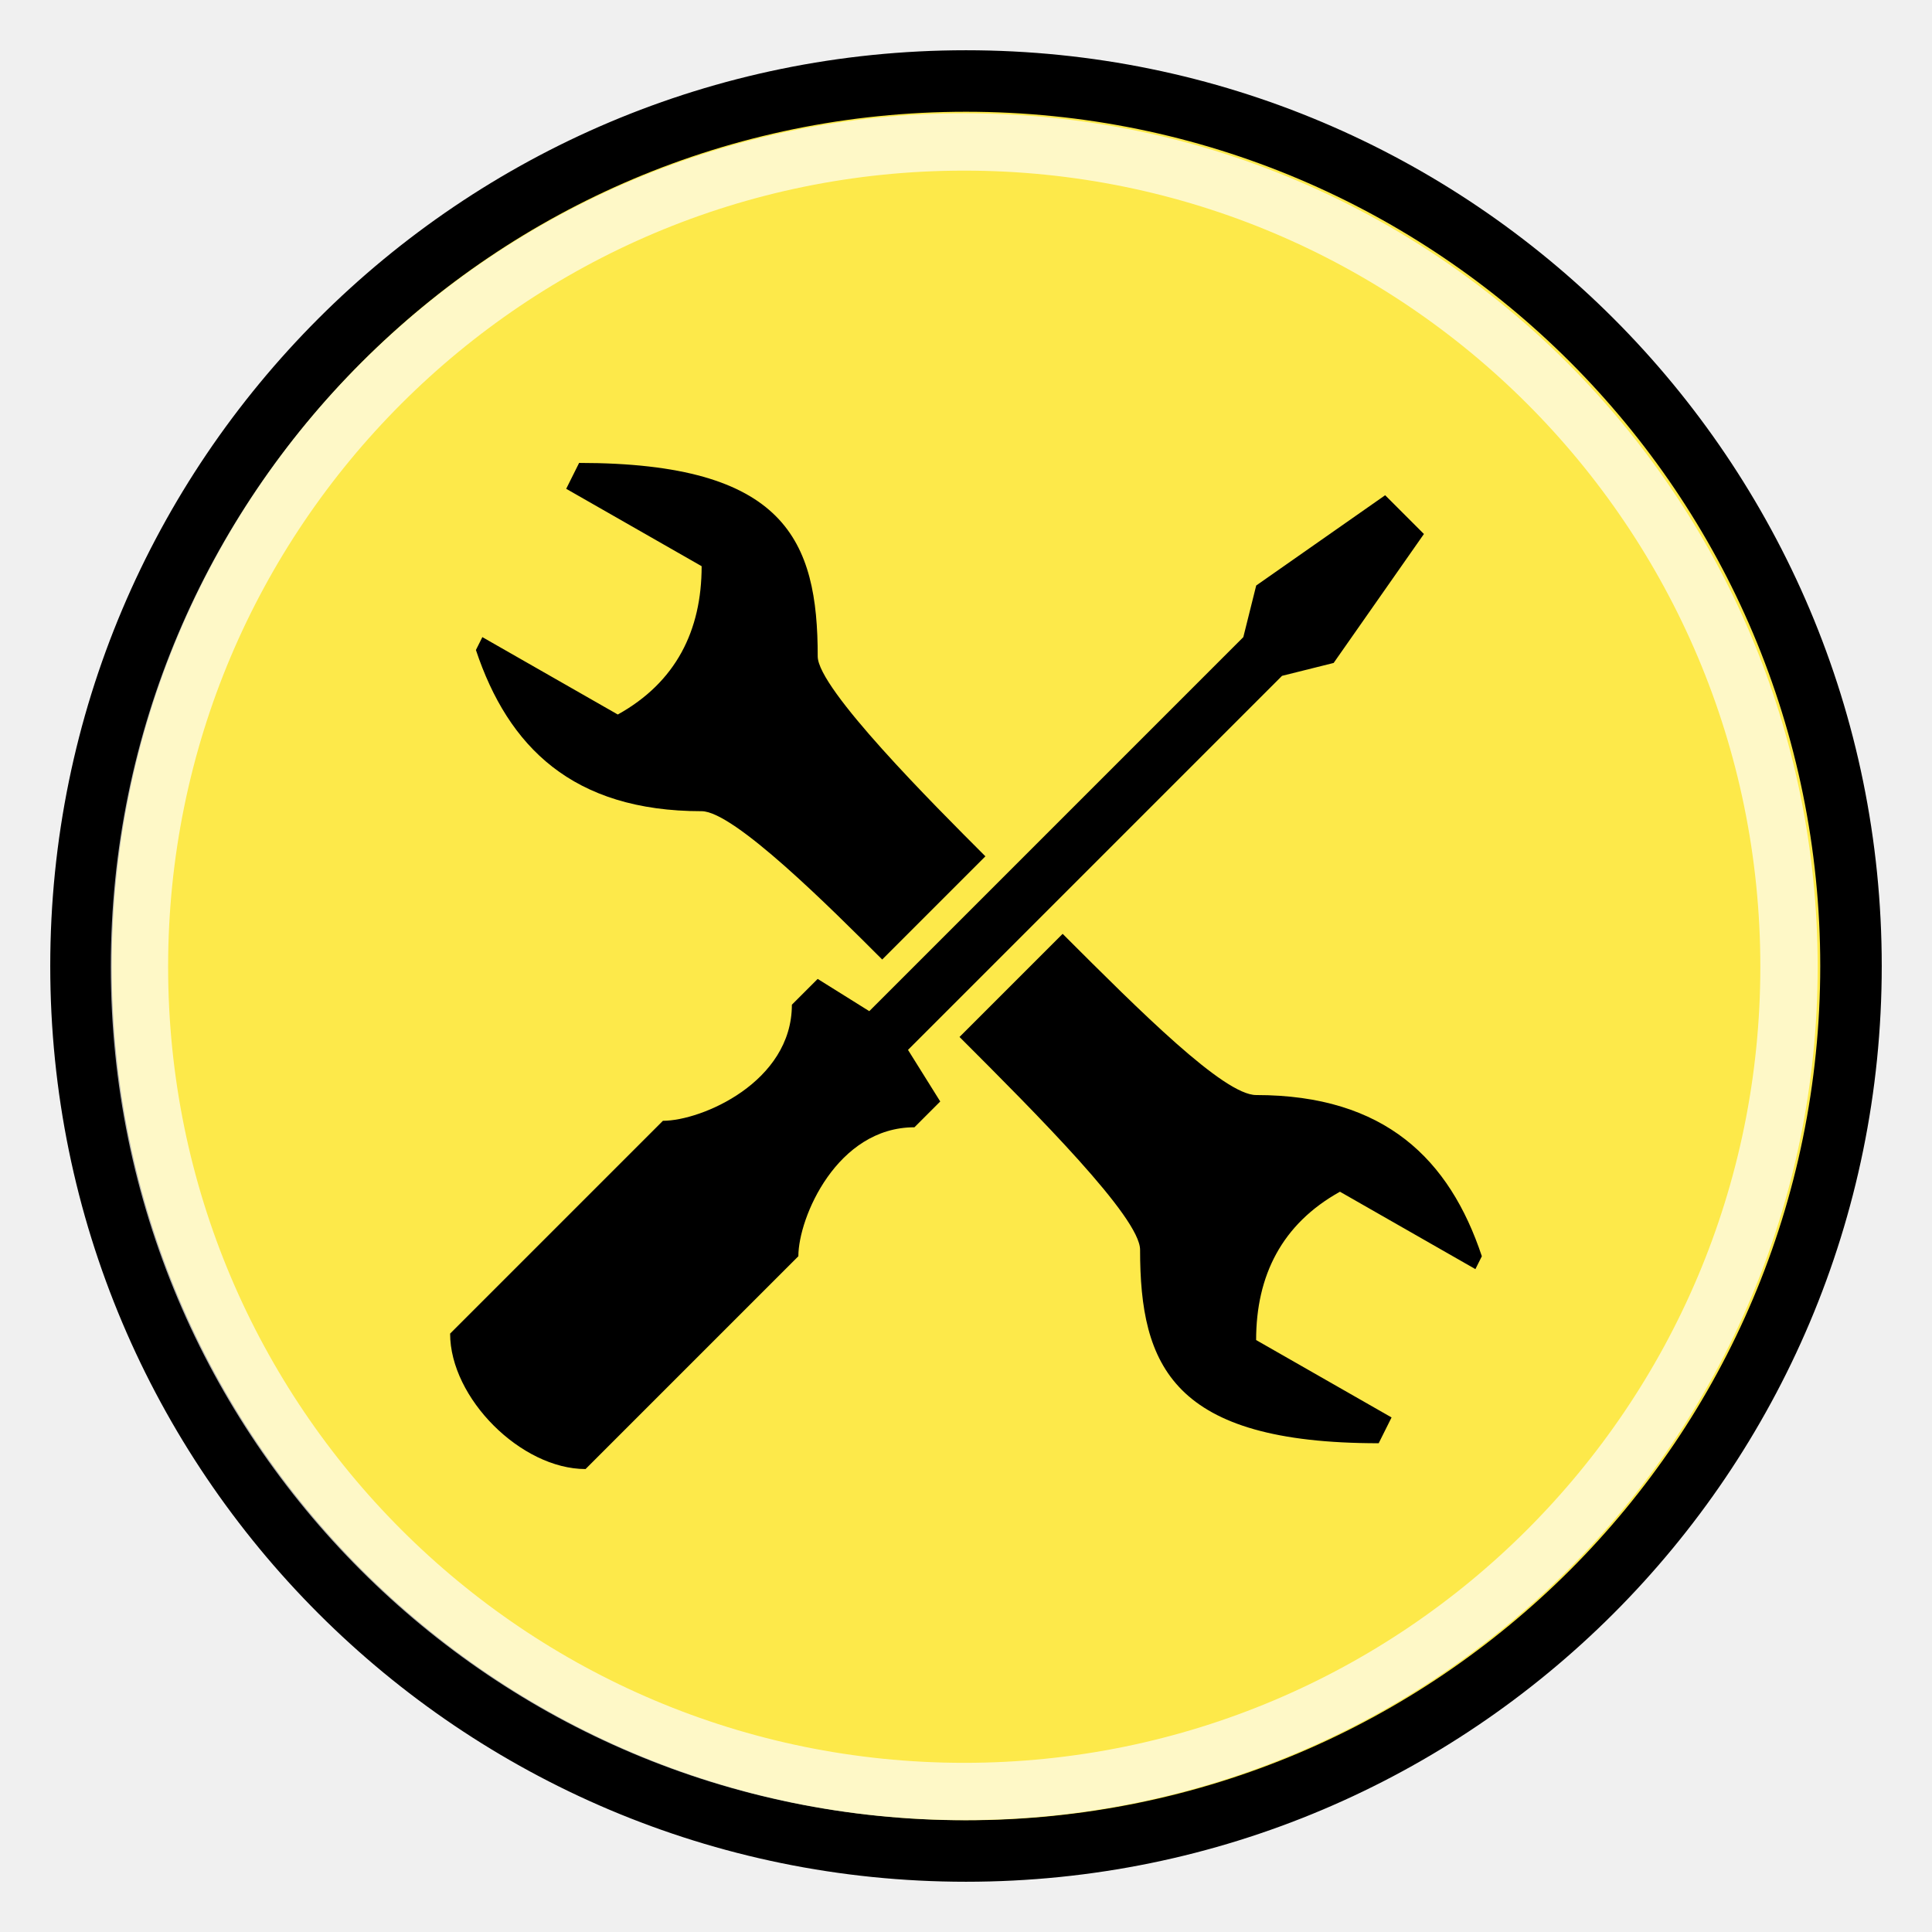
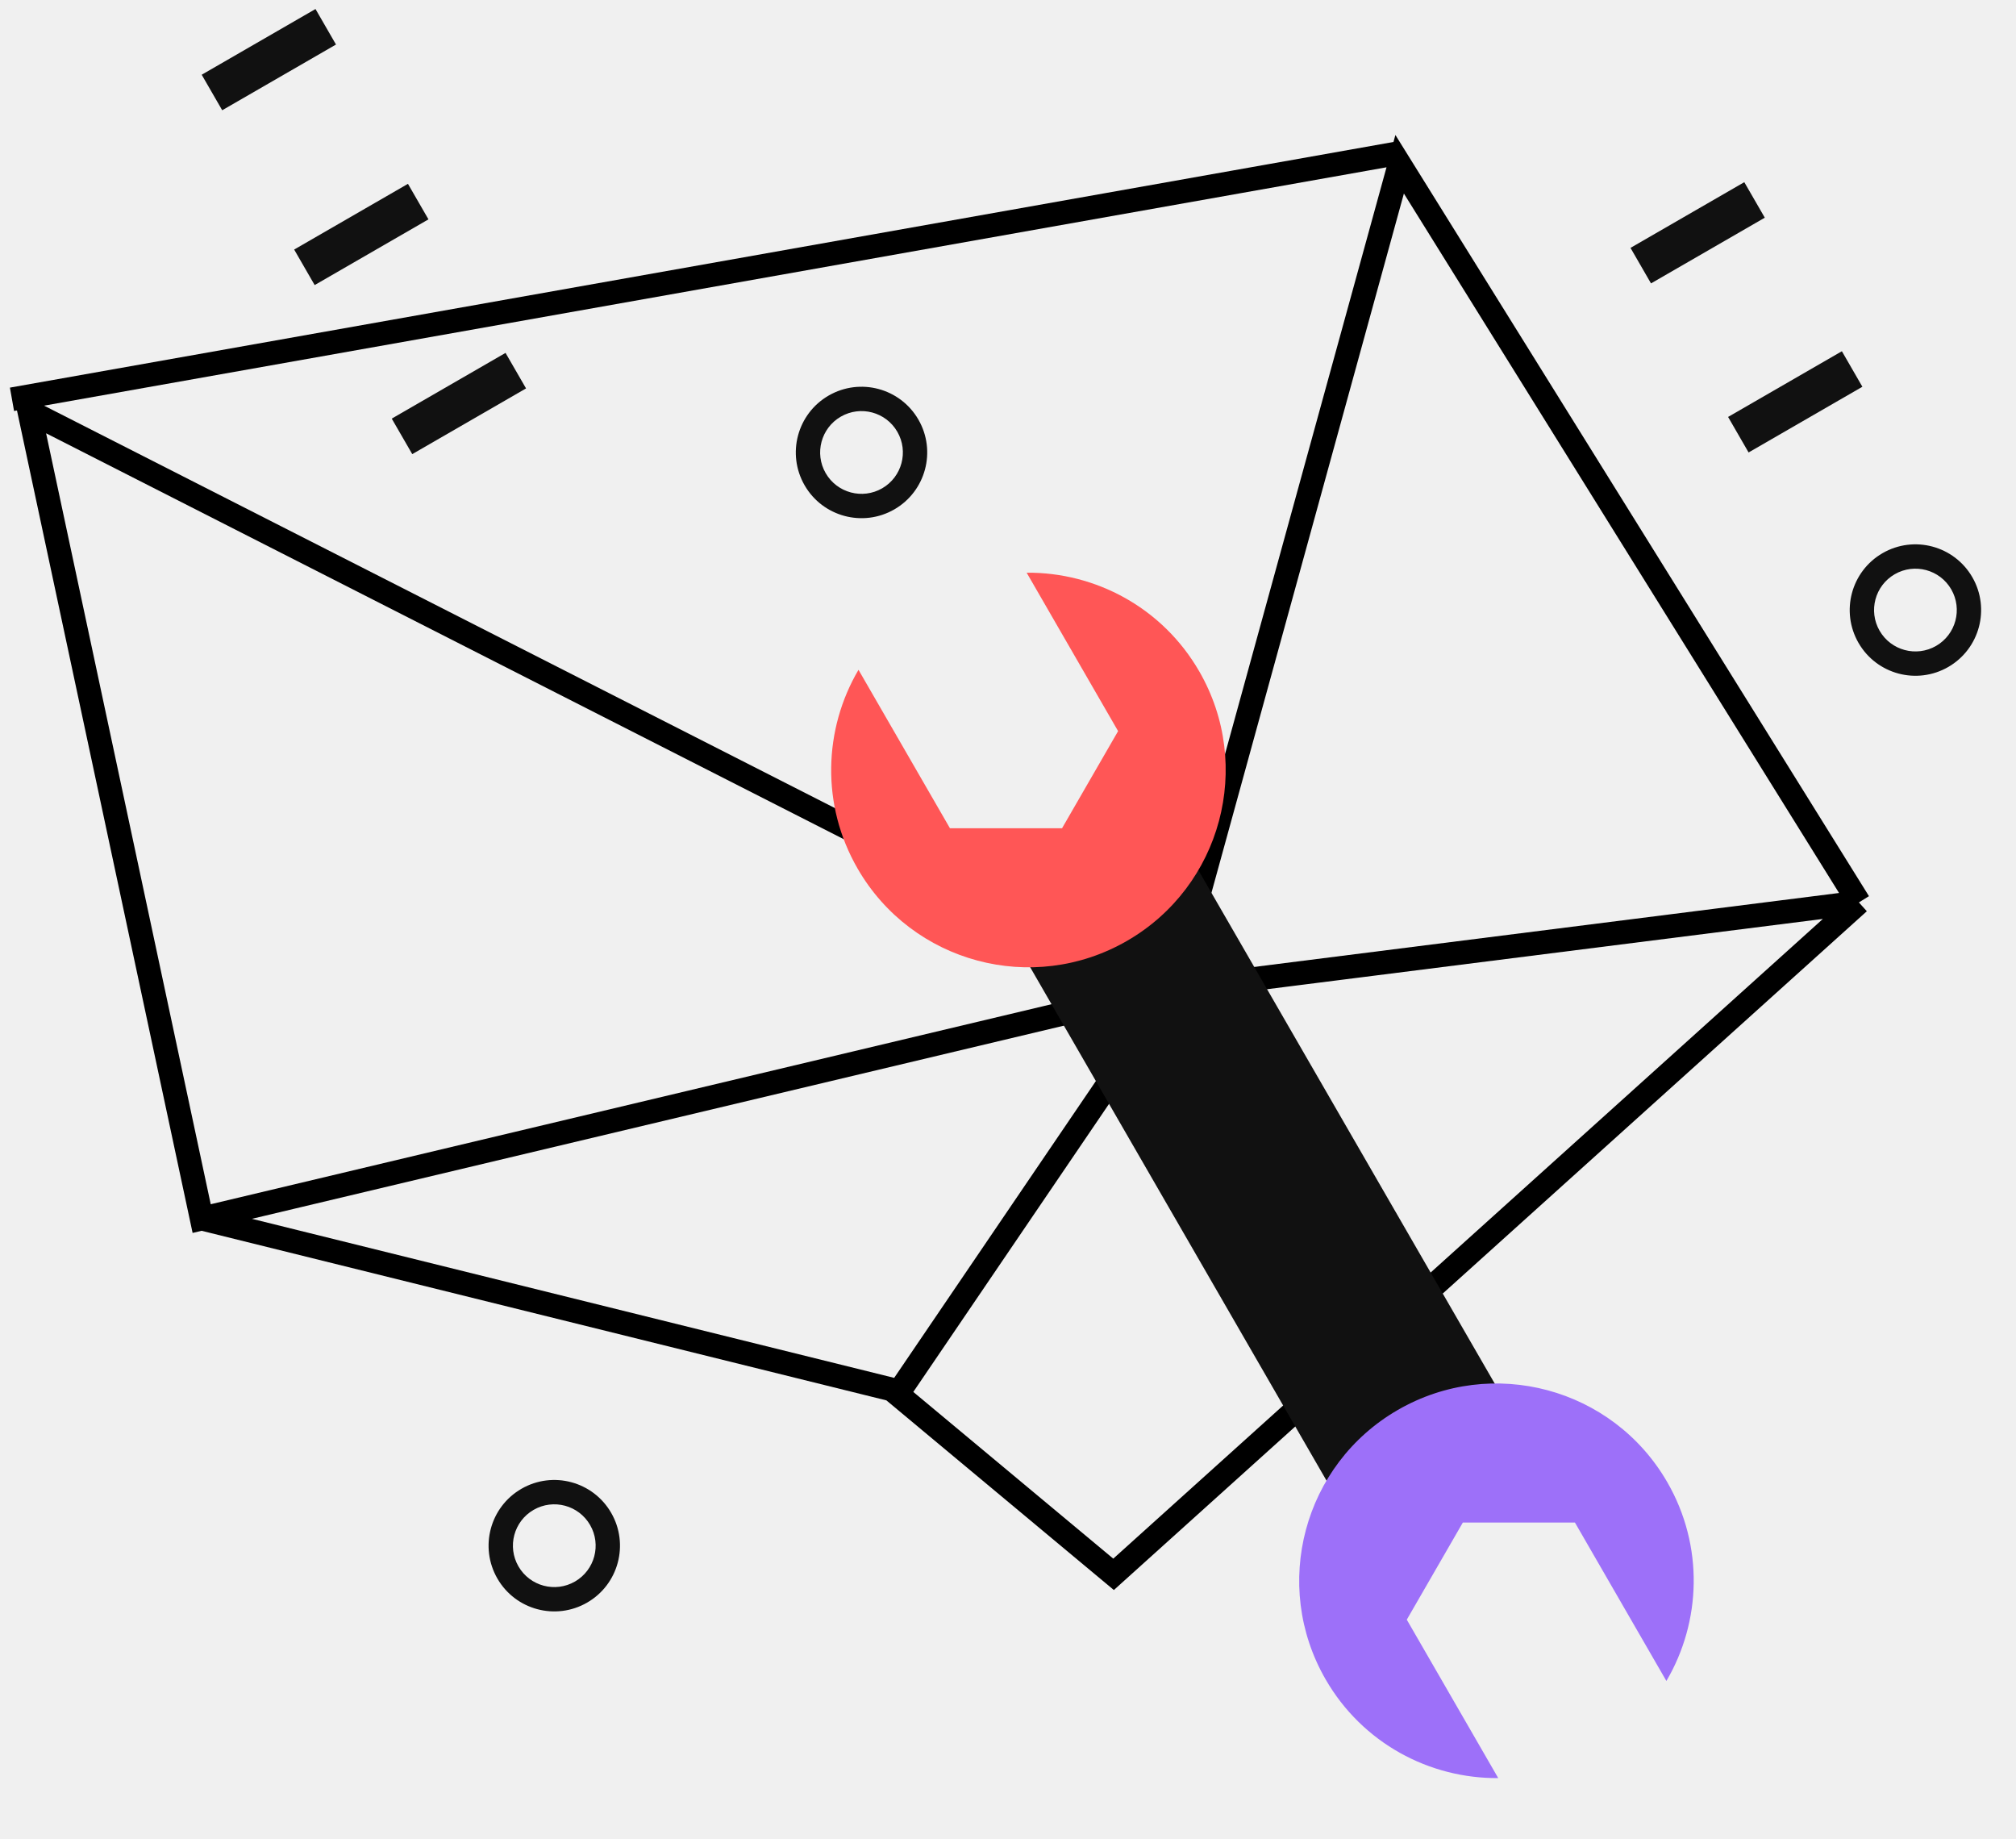
- <svg xmlns="http://www.w3.org/2000/svg" xmlns:xlink="http://www.w3.org/1999/xlink" id="svg0" viewBox="0 0 48 48" version="1.0" width="100%" height="100%">
-   <defs id="defs">
-     <linearGradient id="G3" y2="34.826" gradientUnits="userSpaceOnUse" x2="24.031" y1="7.024" x1="14.66">
-       <stop id="s3" stop-color="#fcf9fb" offset="0" />
-       <stop id="s4" stop-color="#fcf9fb" stop-opacity="0" offset="1" />
-     </linearGradient>
-     <radialGradient id="R0" gradientUnits="userSpaceOnUse" cy="32.797" cx="28.935" gradientTransform="matrix(1,-0.2,0.2,1,-3.8,6.8)" r="22" fx="28.935" fy="32.797">
-       <stop id="s1" stop-color="#e6cf00" offset="0" />
-       <stop id="s2" stop-color="#fde94a" offset="1" />
-     </radialGradient>
-     <radialGradient id="R1" gradientUnits="userSpaceOnUse" cy="25.531" cx="17.312" gradientTransform="matrix(2.4 0 0 .67 -17.1 22.4)" r="9.688">
-       <stop id="s5" stop-opacity=".63" offset="0" />
-       <stop id="s6" stop-opacity="0" offset="1" />
-     </radialGradient>
-     <linearGradient xlink:href="#G3" id="linearGradient2995" gradientUnits="userSpaceOnUse" x1="14.66" y1="7.024" x2="24.031" y2="34.826" gradientTransform="matrix(0.3117077,-0.1453719,0.1453719,0.3117077,13.63686,16.98928)" />
-     <radialGradient xlink:href="#R0" id="radialGradient3011" gradientUnits="userSpaceOnUse" gradientTransform="matrix(1,-0.2,0.2,1,78.2,6.8)" cx="28.935" cy="32.797" fx="28.935" fy="32.797" r="22" />
-     <radialGradient xlink:href="#R0-4" id="radialGradient3018-9" gradientUnits="userSpaceOnUse" gradientTransform="matrix(1,-0.2,0.2,1,78.2,6.8)" cx="28.935" cy="32.797" fx="28.935" fy="32.797" r="22" />
-     <radialGradient id="R0-4" gradientUnits="userSpaceOnUse" cy="32.797" cx="28.935" gradientTransform="matrix(1,-0.2,0.2,1,-3.8,6.8)" r="22" fx="28.935" fy="32.797">
-       <stop id="s1-8" stop-color="#e6cf00" offset="0" />
-       <stop id="s2-8" stop-color="#fde94a" offset="1" />
-     </radialGradient>
-     <radialGradient xlink:href="#R0-45" id="radialGradient3028-2" gradientUnits="userSpaceOnUse" gradientTransform="matrix(1,-0.2,0.2,1,78.2,6.8)" cx="28.935" cy="32.797" fx="28.935" fy="32.797" r="22" />
-     <radialGradient id="R0-45" gradientUnits="userSpaceOnUse" cy="32.797" cx="28.935" gradientTransform="matrix(1,-0.2,0.2,1,-3.8,6.8)" r="22" fx="28.935" fy="32.797">
-       <stop id="s1-5" stop-color="#e6cf00" offset="0" />
-       <stop id="s2-1" stop-color="#fde94a" offset="1" />
-     </radialGradient>
-     <radialGradient xlink:href="#R0-45" id="radialGradient3986" gradientUnits="userSpaceOnUse" gradientTransform="matrix(1,-0.2,0.2,1,78.2,6.8)" cx="28.935" cy="32.797" fx="28.935" fy="32.797" r="22" />
-     <radialGradient xlink:href="#R0-45-7" id="radialGradient3986-5" gradientUnits="userSpaceOnUse" gradientTransform="matrix(1,-0.2,0.2,1,78.2,6.8)" cx="28.935" cy="32.797" fx="28.935" fy="32.797" r="22" />
-     <radialGradient id="R0-45-7" gradientUnits="userSpaceOnUse" cy="32.797" cx="28.935" gradientTransform="matrix(1,-0.2,0.2,1,-3.8,6.8)" r="22" fx="28.935" fy="32.797">
-       <stop id="s1-5-6" stop-color="#e6cf00" offset="0" />
-       <stop id="s2-1-1" stop-color="#fde94a" offset="1" />
-     </radialGradient>
-     <radialGradient r="22" fy="32.797" fx="28.935" cy="32.797" cx="28.935" gradientTransform="matrix(1,-0.2,0.2,1,78.2,6.8)" gradientUnits="userSpaceOnUse" id="radialGradient4007" xlink:href="#R0-45-7" />
-     <radialGradient xlink:href="#R0-45-7-7" id="radialGradient3986-5-2" gradientUnits="userSpaceOnUse" gradientTransform="matrix(1,-0.2,0.2,1,78.2,6.8)" cx="28.935" cy="32.797" fx="28.935" fy="32.797" r="22" />
-     <radialGradient id="R0-45-7-7" gradientUnits="userSpaceOnUse" cy="32.797" cx="28.935" gradientTransform="matrix(1,-0.2,0.2,1,-3.8,6.8)" r="22" fx="28.935" fy="32.797">
-       <stop id="s1-5-6-9" stop-color="#e6cf00" offset="0" />
-       <stop id="s2-1-1-5" stop-color="#fde94a" offset="1" />
-     </radialGradient>
-     <radialGradient r="22" fy="32.797" fx="28.935" cy="32.797" cx="28.935" gradientTransform="matrix(1,-0.2,0.2,1,78.2,6.8)" gradientUnits="userSpaceOnUse" id="radialGradient4041" xlink:href="#R0-45-7-7" />
-     <radialGradient xlink:href="#R0-45" id="radialGradient4065" gradientUnits="userSpaceOnUse" gradientTransform="matrix(1,-0.2,0.2,1,78.2,6.8)" cx="28.935" cy="32.797" fx="28.935" fy="32.797" r="22" />
-     <radialGradient xlink:href="#R0-45-3" id="radialGradient4065-4" gradientUnits="userSpaceOnUse" gradientTransform="matrix(1,-0.2,0.2,1,78.2,6.8)" cx="28.935" cy="32.797" fx="28.935" fy="32.797" r="22" />
-     <radialGradient id="R0-45-3" gradientUnits="userSpaceOnUse" cy="32.797" cx="28.935" gradientTransform="matrix(1,-0.2,0.2,1,-3.8,6.8)" r="22" fx="28.935" fy="32.797">
-       <stop id="s1-5-1" stop-color="#e6cf00" offset="0" />
-       <stop id="s2-1-2" stop-color="#fde94a" offset="1" />
-     </radialGradient>
-     <radialGradient xlink:href="#R0-45-7-7" id="radialGradient4113" gradientUnits="userSpaceOnUse" gradientTransform="matrix(1,-0.2,0.2,1,78.2,6.8)" cx="28.935" cy="32.797" fx="28.935" fy="32.797" r="22" />
-     <radialGradient xlink:href="#R0-45" id="radialGradient4117" gradientUnits="userSpaceOnUse" gradientTransform="matrix(1,-0.2,0.2,1,78.2,6.8)" cx="28.935" cy="32.797" fx="28.935" fy="32.797" r="22" />
-     <radialGradient xlink:href="#R0-45" id="radialGradient4120" gradientUnits="userSpaceOnUse" gradientTransform="matrix(0.6192592,-1.430323,1.430323,0.6192592,-39.34637,44.50201)" cx="28.935" cy="32.797" fx="28.935" fy="32.797" r="22" />
-   </defs>
-   <path id="hl" d="m 22.886,17.04 2.032,0.918 c 1.542,0.713 0.755,0.337 2.368,1.127 -4.127,1.941 -0.288,2.618 -4.436,5.137 l 0.01,-0.702 c 0.05,-4.012 -0.33,1.926 0.026,-6.48 z" style="opacity:0.8;fill:url(#linearGradient2995)" />
-   <g id="layer1" style="display:inline;opacity:1">
-     <g id="g4128">
-       <path transform="translate(1.269356,-0.649992)" d="m 44.718,24.65 a 21.987,21.987 0 1 1 -43.975,0 21.987,21.987 0 1 1 43.975,0 z" id="path3932" style="color:#000000;fill:url(#radialGradient4113);fill-opacity:1;fill-rule:nonzero;stroke:#000000;stroke-width:1.528;stroke-linecap:butt;stroke-linejoin:miter;stroke-miterlimit:4;stroke-opacity:1;stroke-dasharray:none;stroke-dashoffset:0;marker:none;visibility:visible;display:inline;overflow:visible;enable-background:accumulate" />
-       <path style="opacity:0.69;color:#000000;fill:none;stroke:#ffffff;stroke-width:1.528;stroke-linecap:butt;stroke-linejoin:miter;stroke-miterlimit:4;stroke-opacity:1;stroke-dasharray:none;stroke-dashoffset:0;marker:none;visibility:visible;display:inline;overflow:visible;enable-background:accumulate" id="path4067" d="m 44.718,24.65 a 21.987,21.987 0 1 1 -43.975,0 21.987,21.987 0 1 1 43.975,0 z" transform="matrix(0.9319428,0,0,0.9319428,2.77244,1.045654)" />
-     </g>
-   </g>
-   <g id="layer2" style="display:inline">
-     <path d="m 14.387,11.503 -0.32,0.641 3.365,1.923 c 0,1.602 -0.641,2.884 -2.083,3.685 l -3.365,-1.923 -0.16,0.32 c 0.801,2.403 2.403,4.005 5.608,4.005 0.801,0 3.204,2.403 4.486,3.685 l 2.564,-2.564 c -1.282,-1.282 -4.166,-4.166 -4.166,-4.967 0,-2.884 -0.801,-4.807 -5.928,-4.807 z m 20.027,0.801 -3.204,2.243 -0.32,1.282 -9.293,9.293 -1.282,-0.801 -0.641,0.641 c 0,1.923 -2.243,2.884 -3.204,2.884 l -5.287,5.287 c 0,1.602 1.762,3.365 3.365,3.365 l 5.287,-5.287 c 0,-0.961 0.961,-3.204 2.884,-3.204 l 0.641,-0.641 -0.801,-1.282 9.293,-9.293 1.282,-0.32 2.243,-3.204 -0.961,-0.961 z m -8.011,10.895 -2.564,2.564 c 1.923,1.923 4.486,4.486 4.486,5.287 0,2.884 0.801,4.807 5.928,4.807 l 0.32,-0.641 -3.365,-1.923 c 0,-1.602 0.641,-2.884 2.083,-3.685 l 3.365,1.923 0.16,-0.32 c -0.801,-2.403 -2.403,-4.005 -5.608,-4.005 -0.801,0 -2.884,-2.083 -4.807,-4.005 z" id="path4" />
-   </g>
+ <svg xmlns="http://www.w3.org/2000/svg" width="170" height="155" viewBox="0 0 170 155" fill="none">
+   <path d="M98.882 83.397L118.026 13.849L156.752 76.081M98.882 83.397L156.752 76.081M98.882 83.397L75.678 117.536L93.902 132.727L156.752 76.081M17.006 102.735L98.244 83.413L2.471 34.687L17.006 102.735ZM17.006 102.735L75.913 117.32M117.733 12.944L1.011 33.664" stroke="black" stroke-width="2" />
+   <rect x="129.768" y="123.097" width="16.374" height="60.674" transform="rotate(150 129.768 123.097)" fill="#111111" />
+   <path fill-rule="evenodd" clip-rule="evenodd" d="M140.519 141.718C143.457 136.723 143.697 130.332 140.592 124.955C135.999 117 125.827 114.274 117.873 118.867C109.918 123.46 107.192 133.632 111.785 141.587C114.889 146.964 120.543 149.952 126.339 149.905L118.628 136.549L123.354 128.362L132.808 128.362L140.519 141.718Z" fill="#9D70F9" />
+   <path fill-rule="evenodd" clip-rule="evenodd" d="M86.573 48.282C92.369 48.235 98.022 51.223 101.127 56.6C105.72 64.555 102.994 74.727 95.039 79.32C87.085 83.913 76.913 81.187 72.32 73.232C69.215 67.855 69.455 61.464 72.393 56.469L80.104 69.825L89.558 69.825L94.284 61.638L86.573 48.282Z" fill="#FF5656" />
+   <path d="M158.749 46.634C161.399 45.105 164.787 46.012 166.317 48.662C167.846 51.312 166.938 54.7 164.289 56.23C161.639 57.759 158.251 56.852 156.721 54.202C155.192 51.552 156.099 48.164 158.749 46.634ZM163.263 54.453C164.931 53.49 165.503 51.356 164.54 49.688C163.577 48.02 161.443 47.448 159.775 48.411C158.107 49.374 157.535 51.508 158.498 53.176C159.461 54.844 161.595 55.416 163.263 54.453Z" fill="#111111" />
+   <rect x="145.722" y="35.151" width="11.08" height="3.458" transform="rotate(-30 145.722 35.1514)" fill="#111111" />
+   <rect x="137.493" y="20.898" width="11.08" height="3.458" transform="rotate(-30 137.493 20.8984)" fill="#111111" />
+   <path d="M43.97 125.515C46.62 123.985 50.008 124.893 51.538 127.543C53.068 130.193 52.16 133.581 49.51 135.11C46.86 136.64 43.472 135.732 41.943 133.083C40.413 130.433 41.321 127.045 43.97 125.515ZM48.484 133.334C50.153 132.37 50.724 130.237 49.761 128.569C48.798 126.9 46.664 126.329 44.996 127.292C43.328 128.255 42.756 130.389 43.719 132.057C44.682 133.725 46.816 134.297 48.484 133.334Z" fill="#111111" />
+   <path d="M69.877 33.348C72.527 31.819 75.915 32.726 77.445 35.376C78.975 38.026 78.067 41.414 75.417 42.944C72.768 44.473 69.379 43.565 67.85 40.916C66.32 38.266 67.228 34.878 69.877 33.348ZM74.391 41.167C76.06 40.203 76.631 38.07 75.668 36.402C74.705 34.733 72.572 34.162 70.903 35.125C69.235 36.088 68.663 38.222 69.626 39.89C70.59 41.558 72.723 42.13 74.391 41.167Z" fill="#111111" />
+   <rect x="36.13" y="18.493" width="11.08" height="3.458" transform="rotate(150 36.1299 18.4932)" fill="#111111" />
+   <rect x="28.334" y="3.754" width="11.08" height="3.458" transform="rotate(150 28.3335 3.75439)" fill="#111111" />
+   <rect x="44.359" y="32.747" width="11.08" height="3.458" transform="rotate(150 44.3589 32.7466)" fill="#111111" />
</svg>
